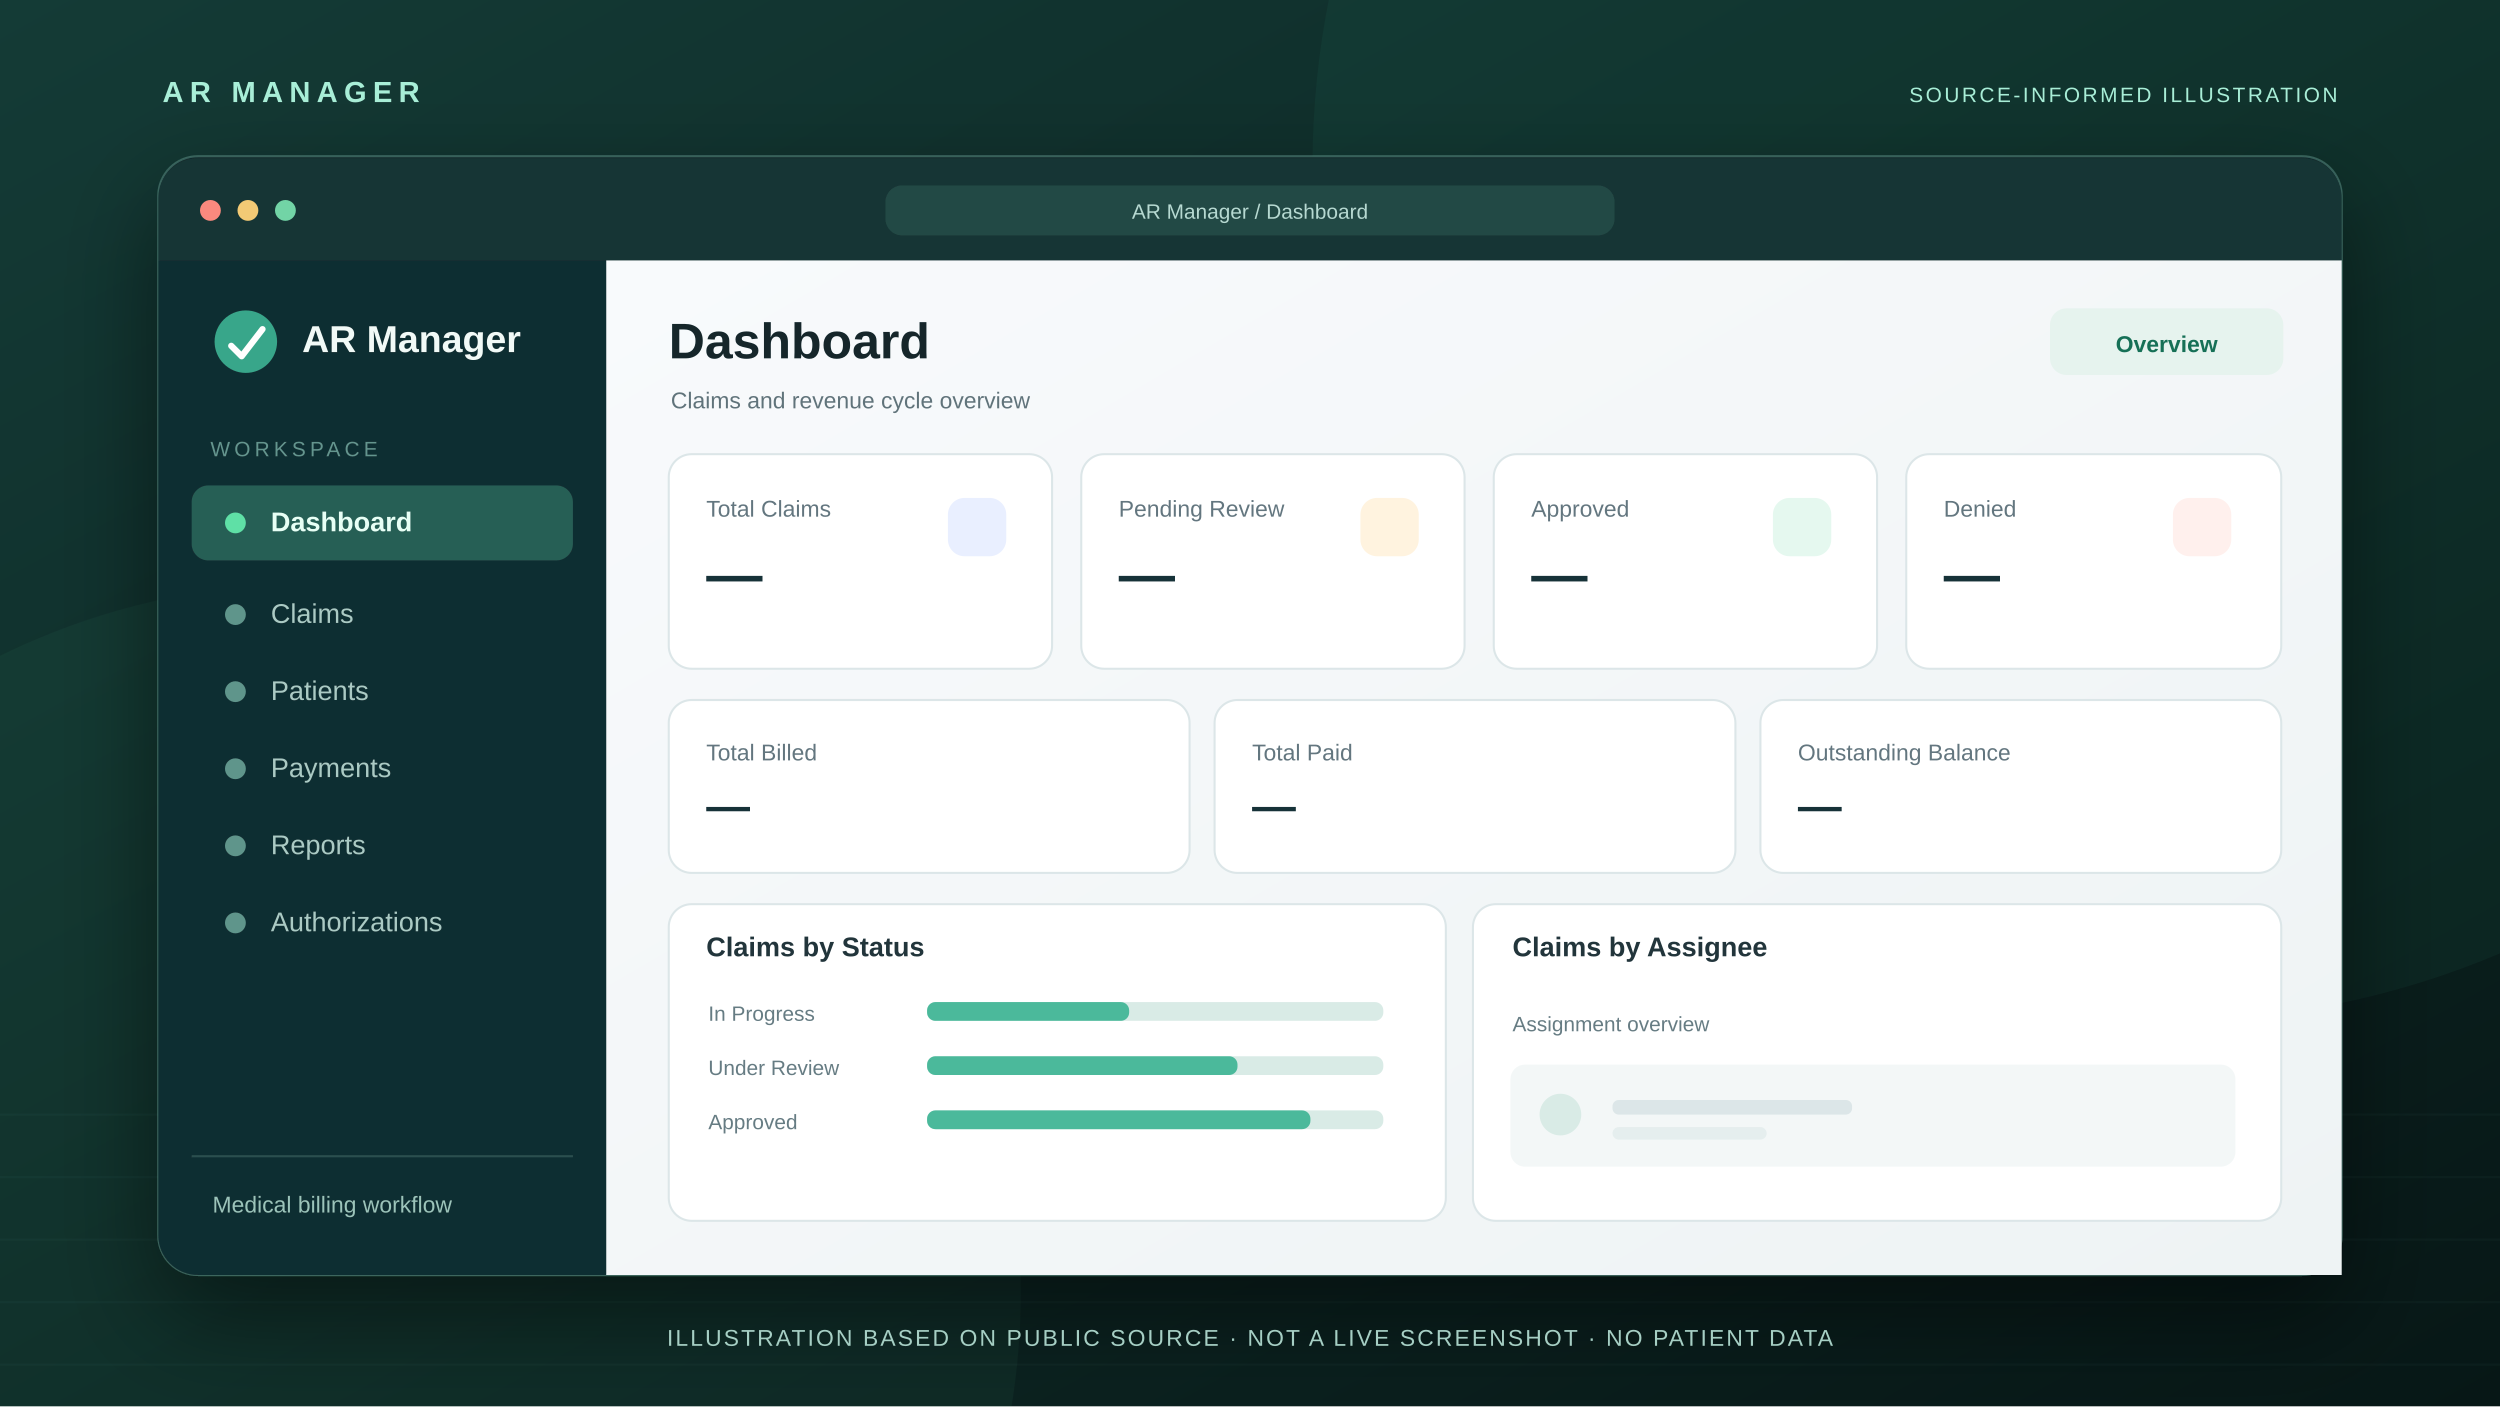
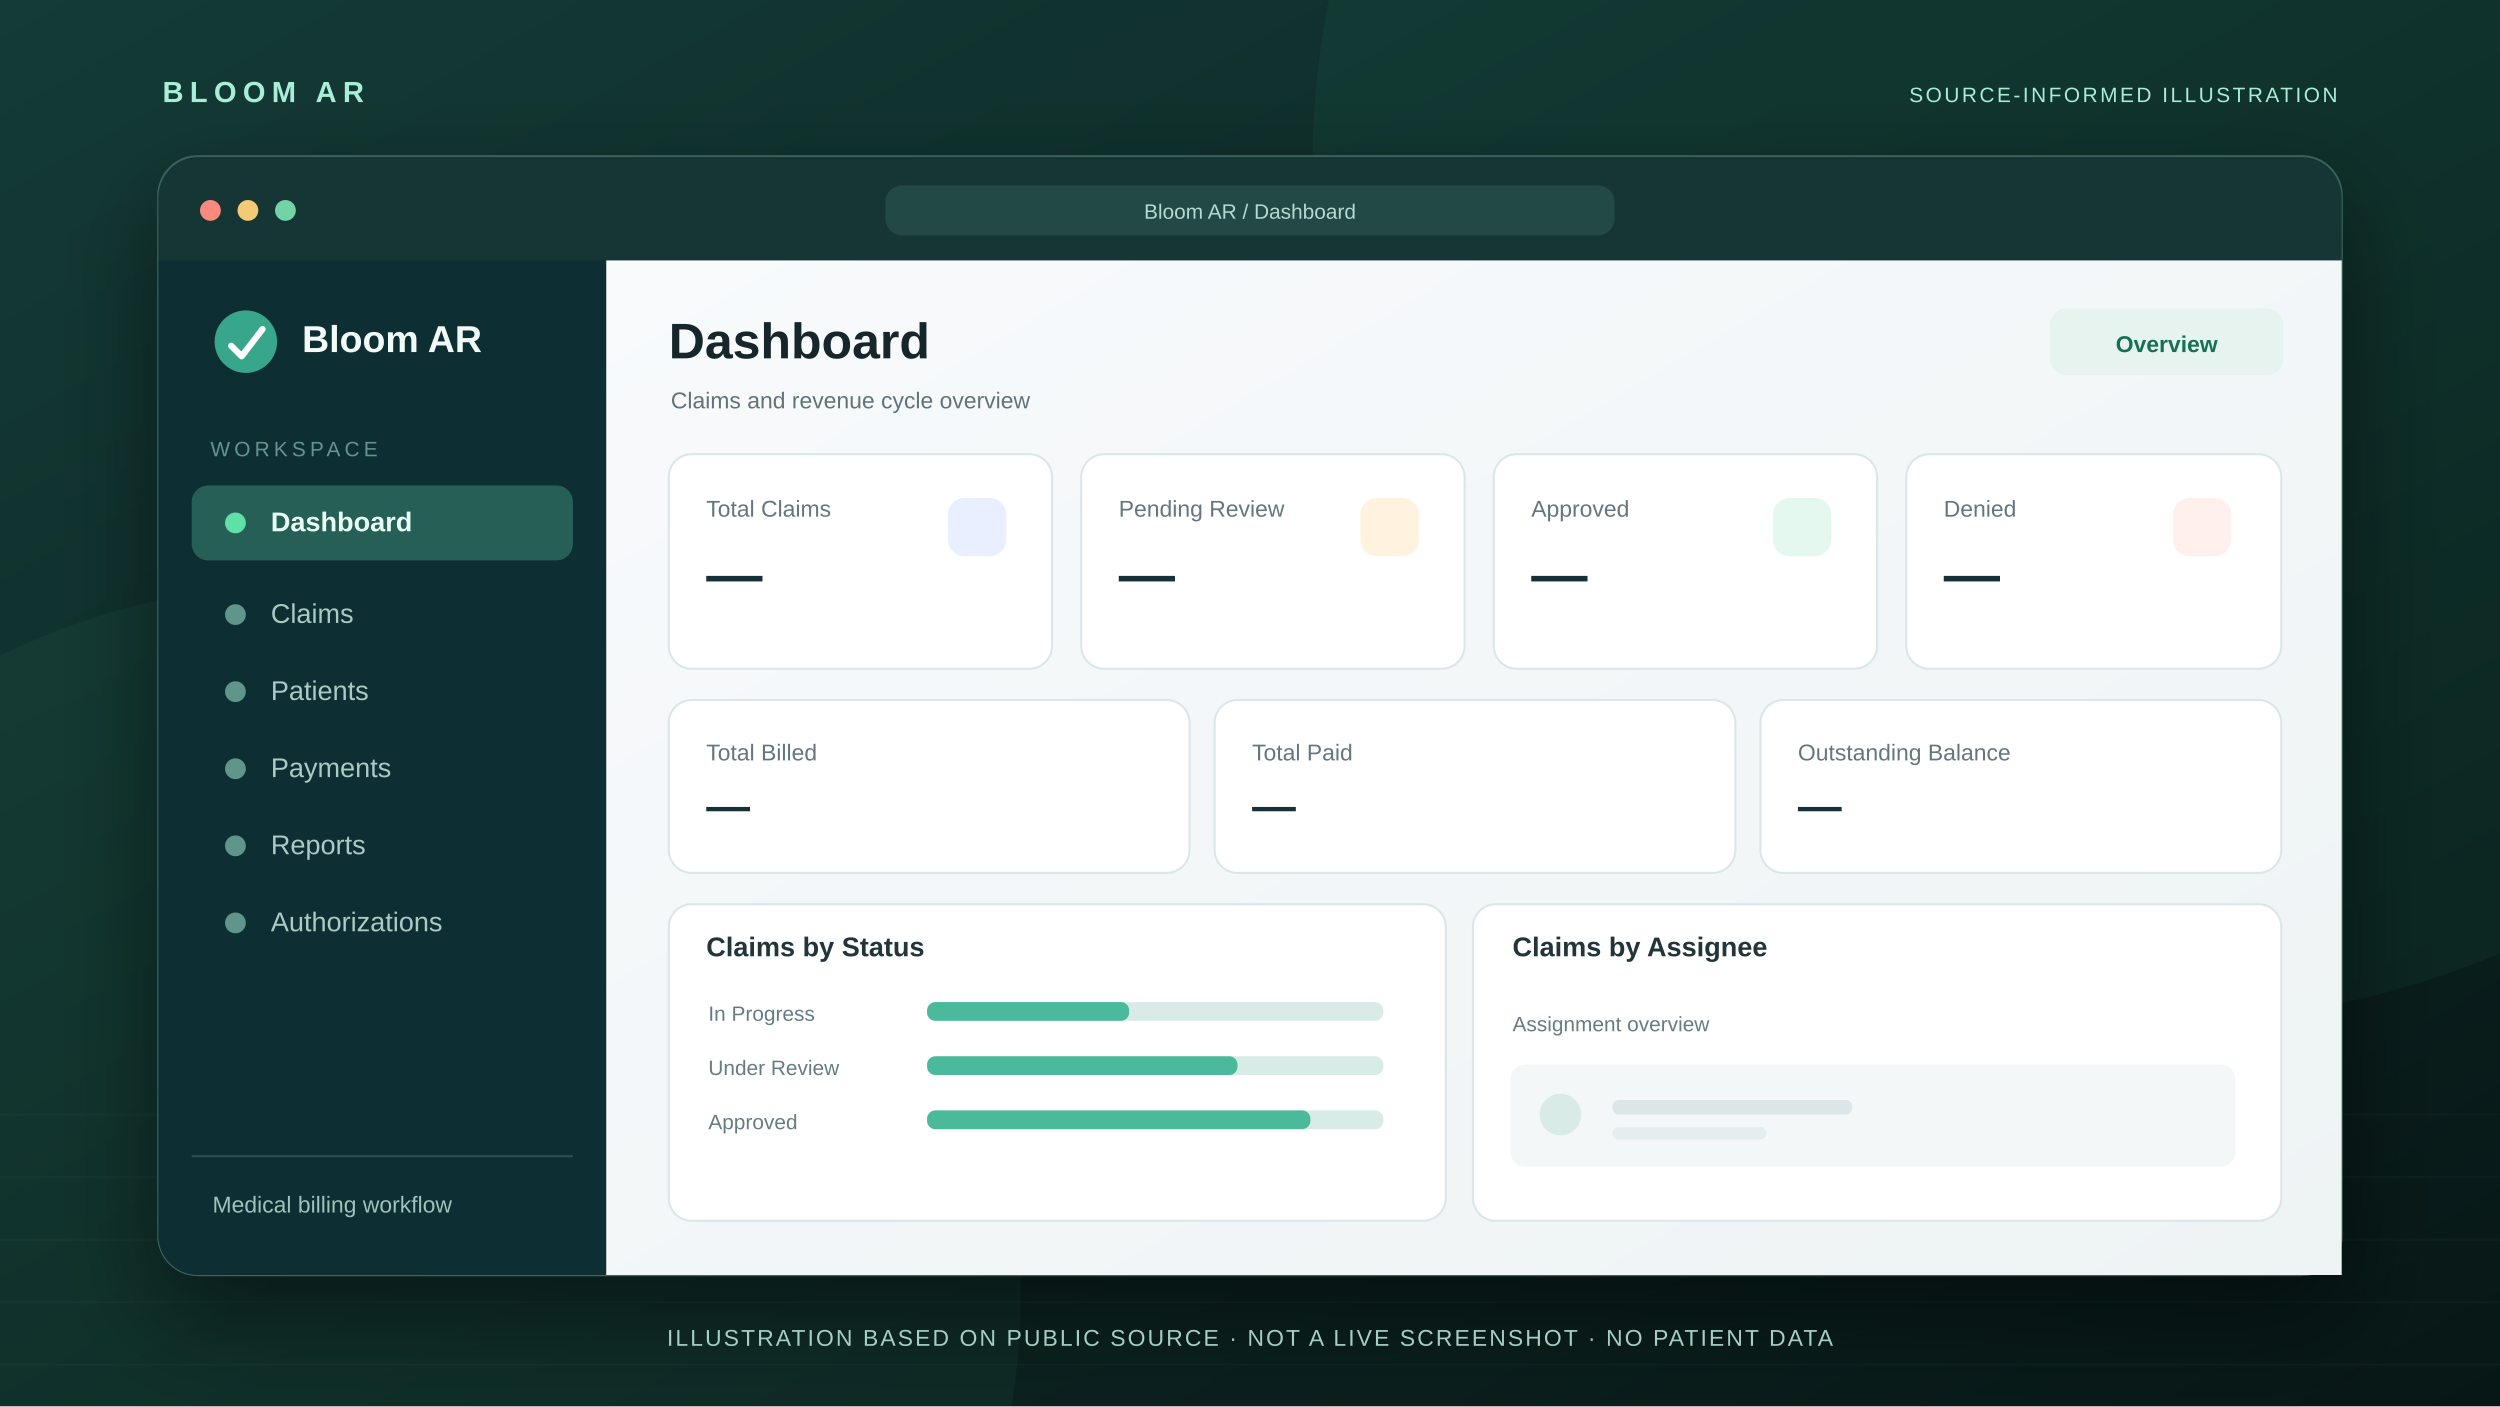
<svg xmlns="http://www.w3.org/2000/svg" viewBox="0 0 1200 675" role="img" aria-labelledby="title desc">
  <defs>
    <linearGradient id="bg" x2="1" y2="1">
      <stop stop-color="#143b36" />
      <stop offset="1" stop-color="#071716" />
    </linearGradient>
    <linearGradient id="screen" x2="1" y2="1">
      <stop stop-color="#f8fafc" />
      <stop offset="1" stop-color="#eef3f4" />
    </linearGradient>
    <filter id="shadow" x="-20%" y="-20%" width="140%" height="160%">
      <feDropShadow dx="0" dy="20" stdDeviation="24" flood-color="#010d0c" flood-opacity=".48" />
    </filter>
  </defs>
  <rect width="1200" height="675" fill="url(#bg)" />
  <circle cx="1040" cy="80" r="410" fill="#36c398" opacity=".055" />
  <circle cx="150" cy="620" r="340" fill="#5ee0a6" opacity=".045" />
  <path d="M0 535H1200M0 565H1200M0 595H1200M0 625H1200M0 655H1200" stroke="#8eecd2" opacity=".035" />
-   <text x="78" y="49" fill="#a9efd8" font-family="Arial,sans-serif" font-size="14" font-weight="700" letter-spacing="3">AR MANAGER</text>
+   <text x="78" y="49" fill="#a9efd8" font-family="Arial,sans-serif" font-size="14" font-weight="700" letter-spacing="3">BLOOM AR</text>
  <text x="1122" y="49" fill="#a9efd8" font-family="Arial,sans-serif" font-size="10" text-anchor="end" letter-spacing="1.2">SOURCE-INFORMED ILLUSTRATION</text>
  <g filter="url(#shadow)">
    <rect x="76" y="75" width="1048" height="537" rx="19" fill="#102b2c" stroke="#669b92" stroke-opacity=".45" />
    <path d="M95 76h1010a19 19 0 0 1 19 19v30H76V95a19 19 0 0 1 19-19Z" fill="#173534" />
    <circle cx="101" cy="101" r="5" fill="#fa897e" />
    <circle cx="119" cy="101" r="5" fill="#f3ca74" />
    <circle cx="137" cy="101" r="5" fill="#72d4a6" />
    <rect x="425" y="89" width="350" height="24" rx="8" fill="#234845" />
-     <text x="600" y="105" text-anchor="middle" fill="#b6d9d1" font-family="Arial,sans-serif" font-size="10">AR Manager  /  Dashboard</text>
+     <text x="600" y="105" text-anchor="middle" fill="#b6d9d1" font-family="Arial,sans-serif" font-size="10">Bloom AR  /  Dashboard</text>
    <path d="M76 125h215v487H95a19 19 0 0 1-19-19Z" fill="#112d31" />
    <rect x="291" y="125" width="833" height="487" fill="url(#screen)" />
    <circle cx="118" cy="164" r="15" fill="#38a68a" />
    <path d="M111 166l5 5 10-13" fill="none" stroke="#fff" stroke-width="3" stroke-linecap="round" stroke-linejoin="round" />
-     <text x="145" y="169" font-family="Arial,sans-serif" font-size="18" font-weight="700" fill="#f1faf7">AR Manager</text>
+     <text x="145" y="169" font-family="Arial,sans-serif" font-size="18" font-weight="700" fill="#f1faf7">Bloom AR</text>
    <text x="101" y="219" fill="#64958e" font-family="Arial,sans-serif" font-size="10" letter-spacing="2">WORKSPACE</text>
    <rect x="92" y="233" width="183" height="36" rx="8" fill="#285e55" />
    <circle cx="113" cy="251" r="5" fill="#5ee0a6" />
    <text x="130" y="255" fill="#e7fff5" font-family="Arial,sans-serif" font-size="13" font-weight="700">Dashboard</text>
    <g fill="#aacac4" font-family="Arial,sans-serif" font-size="13">
      <text x="130" y="299">Claims</text>
      <text x="130" y="336">Patients</text>
      <text x="130" y="373">Payments</text>
      <text x="130" y="410">Reports</text>
      <text x="130" y="447">Authorizations</text>
    </g>
    <g fill="#5e958b">
      <circle cx="113" cy="295" r="5" />
      <circle cx="113" cy="332" r="5" />
      <circle cx="113" cy="369" r="5" />
      <circle cx="113" cy="406" r="5" />
      <circle cx="113" cy="443" r="5" />
    </g>
    <path d="M92 555h183" stroke="#48756e" stroke-opacity=".5" />
    <text x="102" y="582" fill="#9bc4ba" font-family="Arial,sans-serif" font-size="11">Medical billing workflow</text>
    <text x="321" y="172" fill="#13272c" font-family="Arial,sans-serif" font-size="24" font-weight="700">Dashboard</text>
    <text x="322" y="196" fill="#60737a" font-family="Arial,sans-serif" font-size="11">Claims and revenue cycle overview</text>
    <rect x="984" y="148" width="112" height="32" rx="8" fill="#e6f3ee" />
    <text x="1040" y="169" text-anchor="middle" fill="#167057" font-family="Arial,sans-serif" font-size="11" font-weight="700">Overview</text>
    <g font-family="Arial,sans-serif">
      <rect x="321" y="218" width="184" height="103" rx="11" fill="#fff" stroke="#dce6e8" />
      <rect x="519" y="218" width="184" height="103" rx="11" fill="#fff" stroke="#dce6e8" />
      <rect x="717" y="218" width="184" height="103" rx="11" fill="#fff" stroke="#dce6e8" />
      <rect x="915" y="218" width="180" height="103" rx="11" fill="#fff" stroke="#dce6e8" />
      <g fill="#63767f" font-size="11">
        <text x="339" y="248">Total Claims</text>
        <text x="537" y="248">Pending Review</text>
        <text x="735" y="248">Approved</text>
        <text x="933" y="248">Denied</text>
      </g>
      <g fill="#183138" font-size="27" font-weight="700">
        <text x="339" y="285">—</text>
        <text x="537" y="285">—</text>
        <text x="735" y="285">—</text>
        <text x="933" y="285">—</text>
      </g>
      <g>
        <rect x="455" y="239" width="28" height="28" rx="8" fill="#e9efff" />
        <rect x="653" y="239" width="28" height="28" rx="8" fill="#fff3df" />
        <rect x="851" y="239" width="28" height="28" rx="8" fill="#e5f8ef" />
        <rect x="1043" y="239" width="28" height="28" rx="8" fill="#fff0ed" />
      </g>
      <g fill="#fff" stroke="#dce6e8">
        <rect x="321" y="336" width="250" height="83" rx="11" />
        <rect x="583" y="336" width="250" height="83" rx="11" />
        <rect x="845" y="336" width="250" height="83" rx="11" />
      </g>
      <g fill="#63767f" font-size="11">
        <text x="339" y="365">Total Billed</text>
        <text x="601" y="365">Total Paid</text>
        <text x="863" y="365">Outstanding Balance</text>
      </g>
      <g fill="#183138" font-size="21" font-weight="700">
        <text x="339" y="394">—</text>
        <text x="601" y="394">—</text>
        <text x="863" y="394">—</text>
      </g>
      <rect x="321" y="434" width="373" height="152" rx="11" fill="#fff" stroke="#dce6e8" />
      <rect x="707" y="434" width="388" height="152" rx="11" fill="#fff" stroke="#dce6e8" />
      <text x="339" y="459" fill="#21343b" font-size="13" font-weight="700">Claims by Status</text>
      <text x="726" y="459" fill="#21343b" font-size="13" font-weight="700">Claims by Assignee</text>
      <g font-size="10" fill="#667c83">
        <text x="340" y="490">In Progress</text>
        <text x="340" y="516">Under Review</text>
        <text x="340" y="542">Approved</text>
        <text x="726" y="495">Assignment overview</text>
      </g>
      <g fill="#d9ebe6">
        <rect x="445" y="481" width="219" height="9" rx="4" />
        <rect x="445" y="507" width="219" height="9" rx="4" />
        <rect x="445" y="533" width="219" height="9" rx="4" />
      </g>
      <g fill="#4bb99b">
        <rect x="445" y="481" width="97" height="9" rx="4" />
        <rect x="445" y="507" width="149" height="9" rx="4" />
        <rect x="445" y="533" width="184" height="9" rx="4" />
      </g>
      <rect x="725" y="511" width="348" height="49" rx="7" fill="#f3f7f7" />
      <circle cx="749" cy="535" r="10" fill="#d9ebe6" />
      <rect x="774" y="528" width="115" height="7" rx="3" fill="#dce6e8" />
      <rect x="774" y="541" width="74" height="6" rx="3" fill="#e5eeee" />
    </g>
  </g>
  <text x="600" y="646" text-anchor="middle" fill="#a6cfc4" font-family="Arial,sans-serif" font-size="11" letter-spacing="1">ILLUSTRATION BASED ON PUBLIC SOURCE · NOT A LIVE SCREENSHOT · NO PATIENT DATA</text>
</svg>
